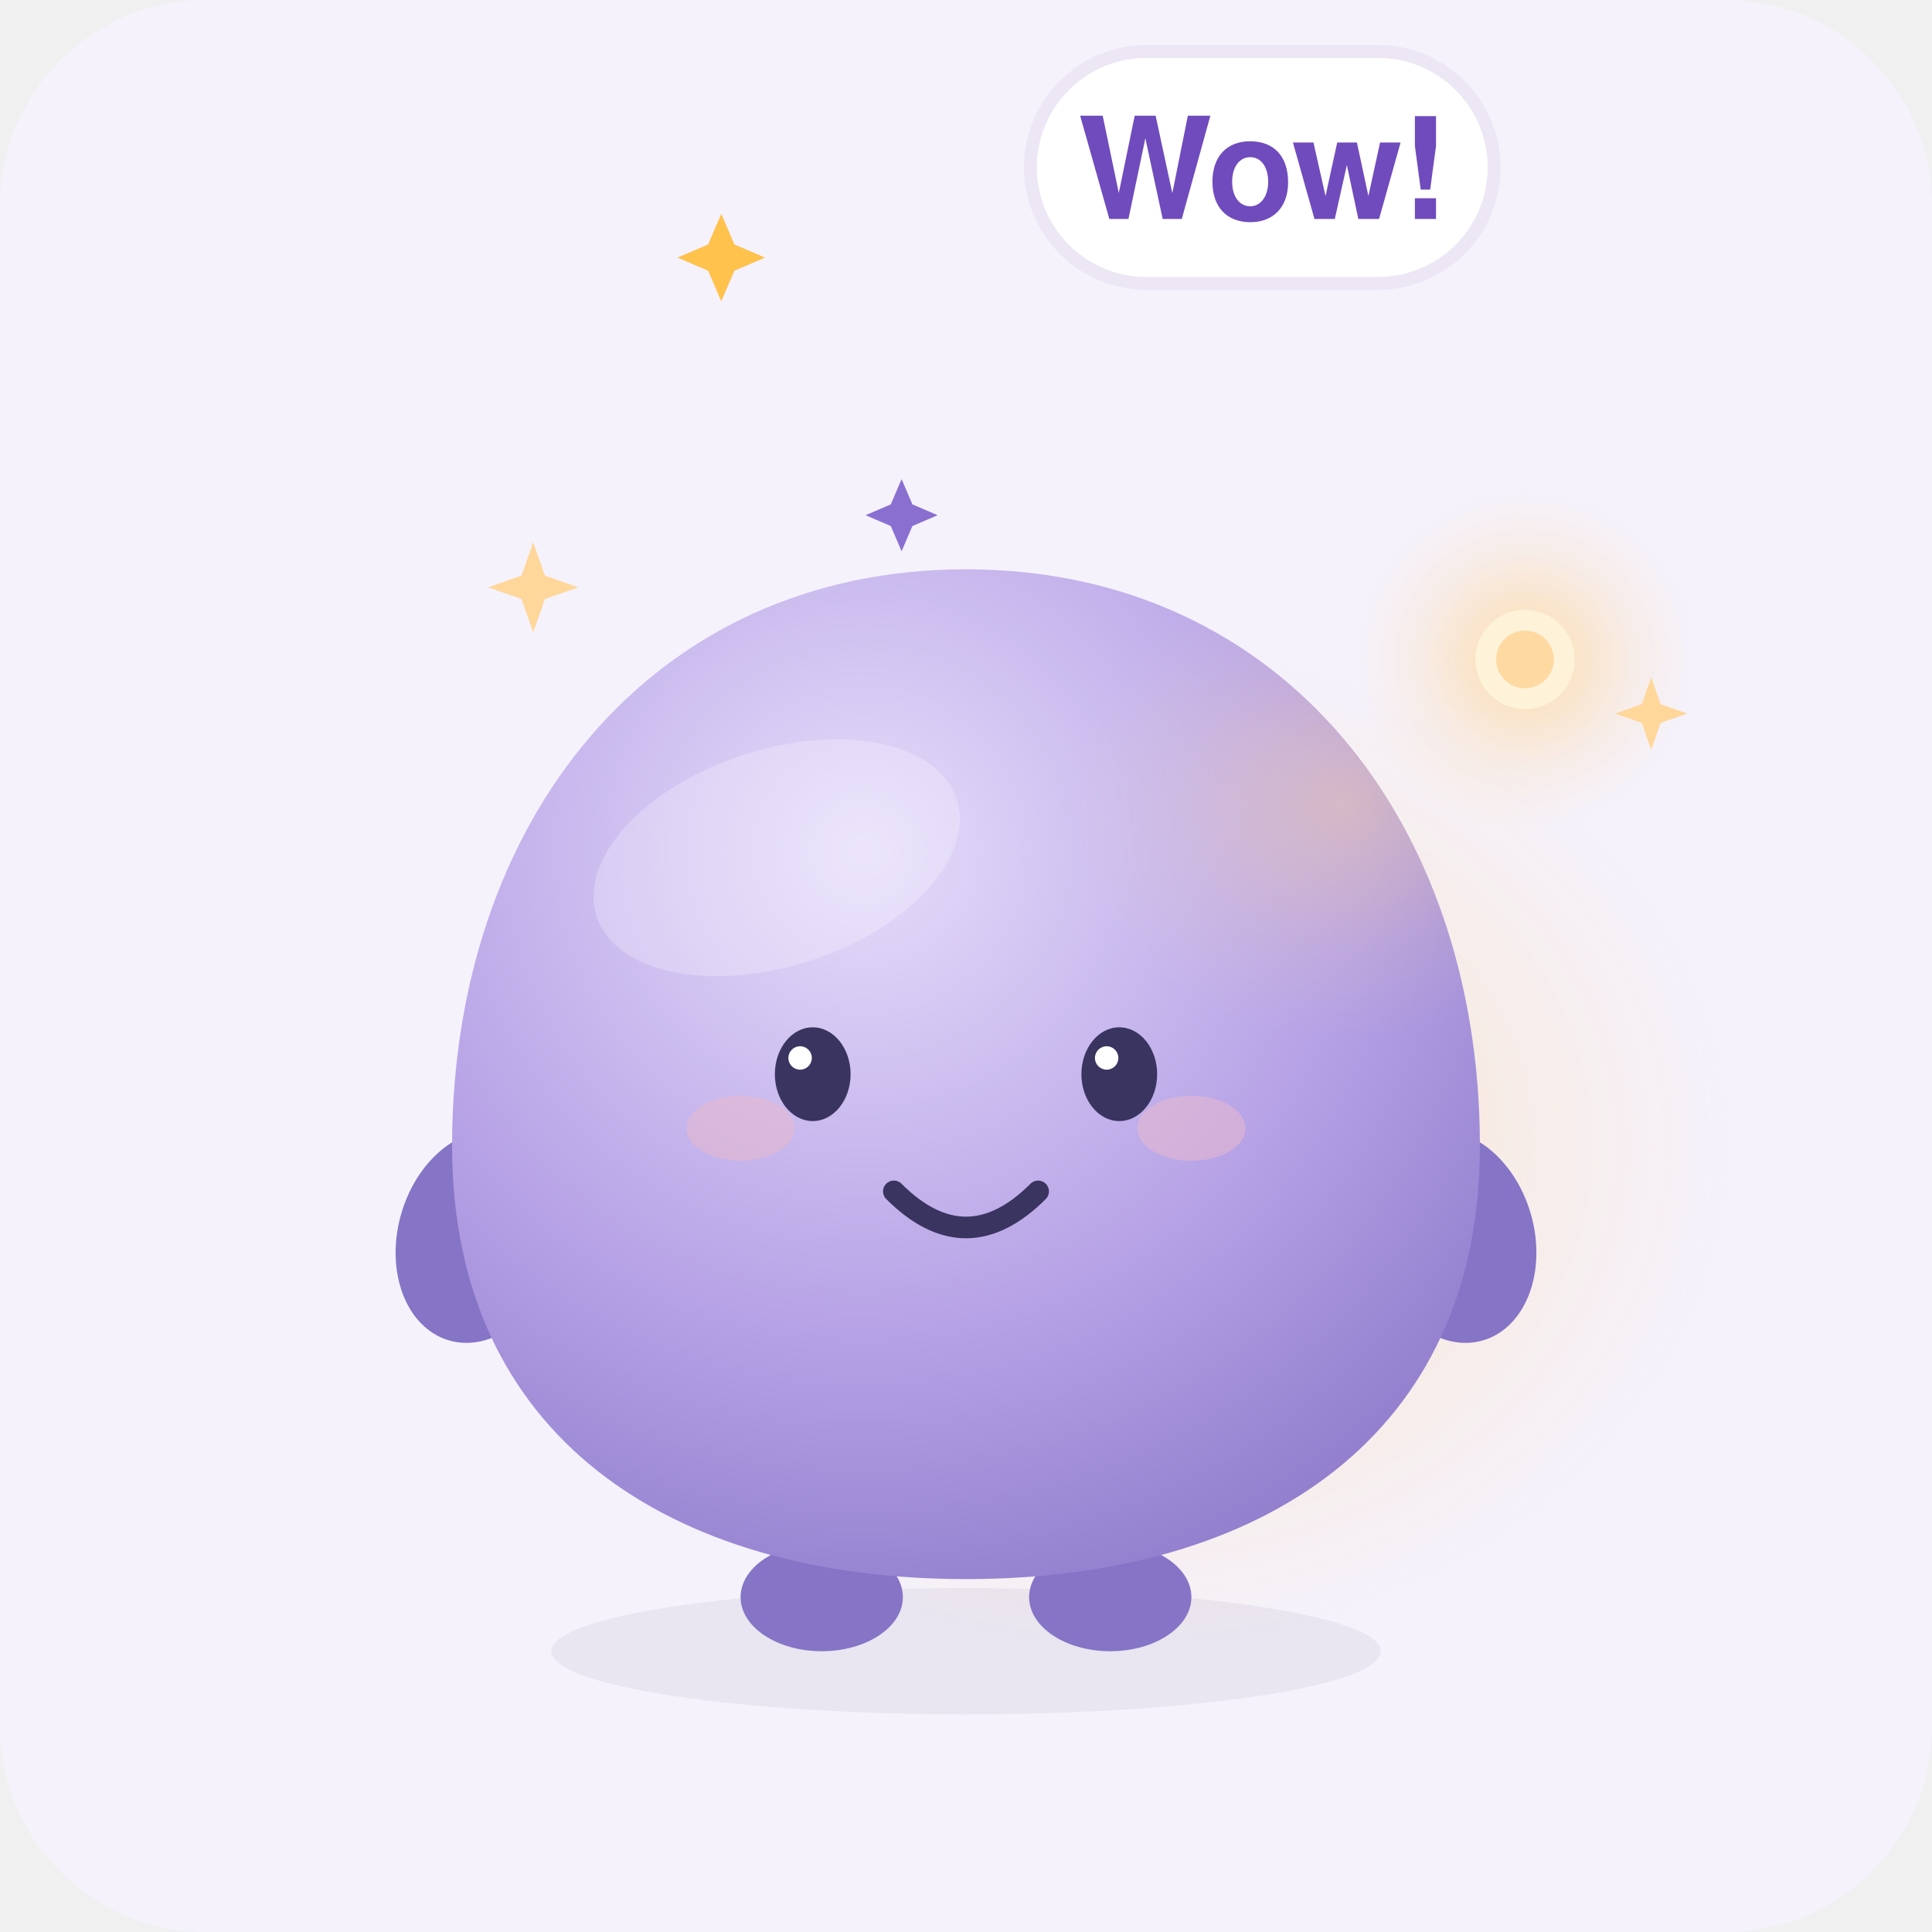
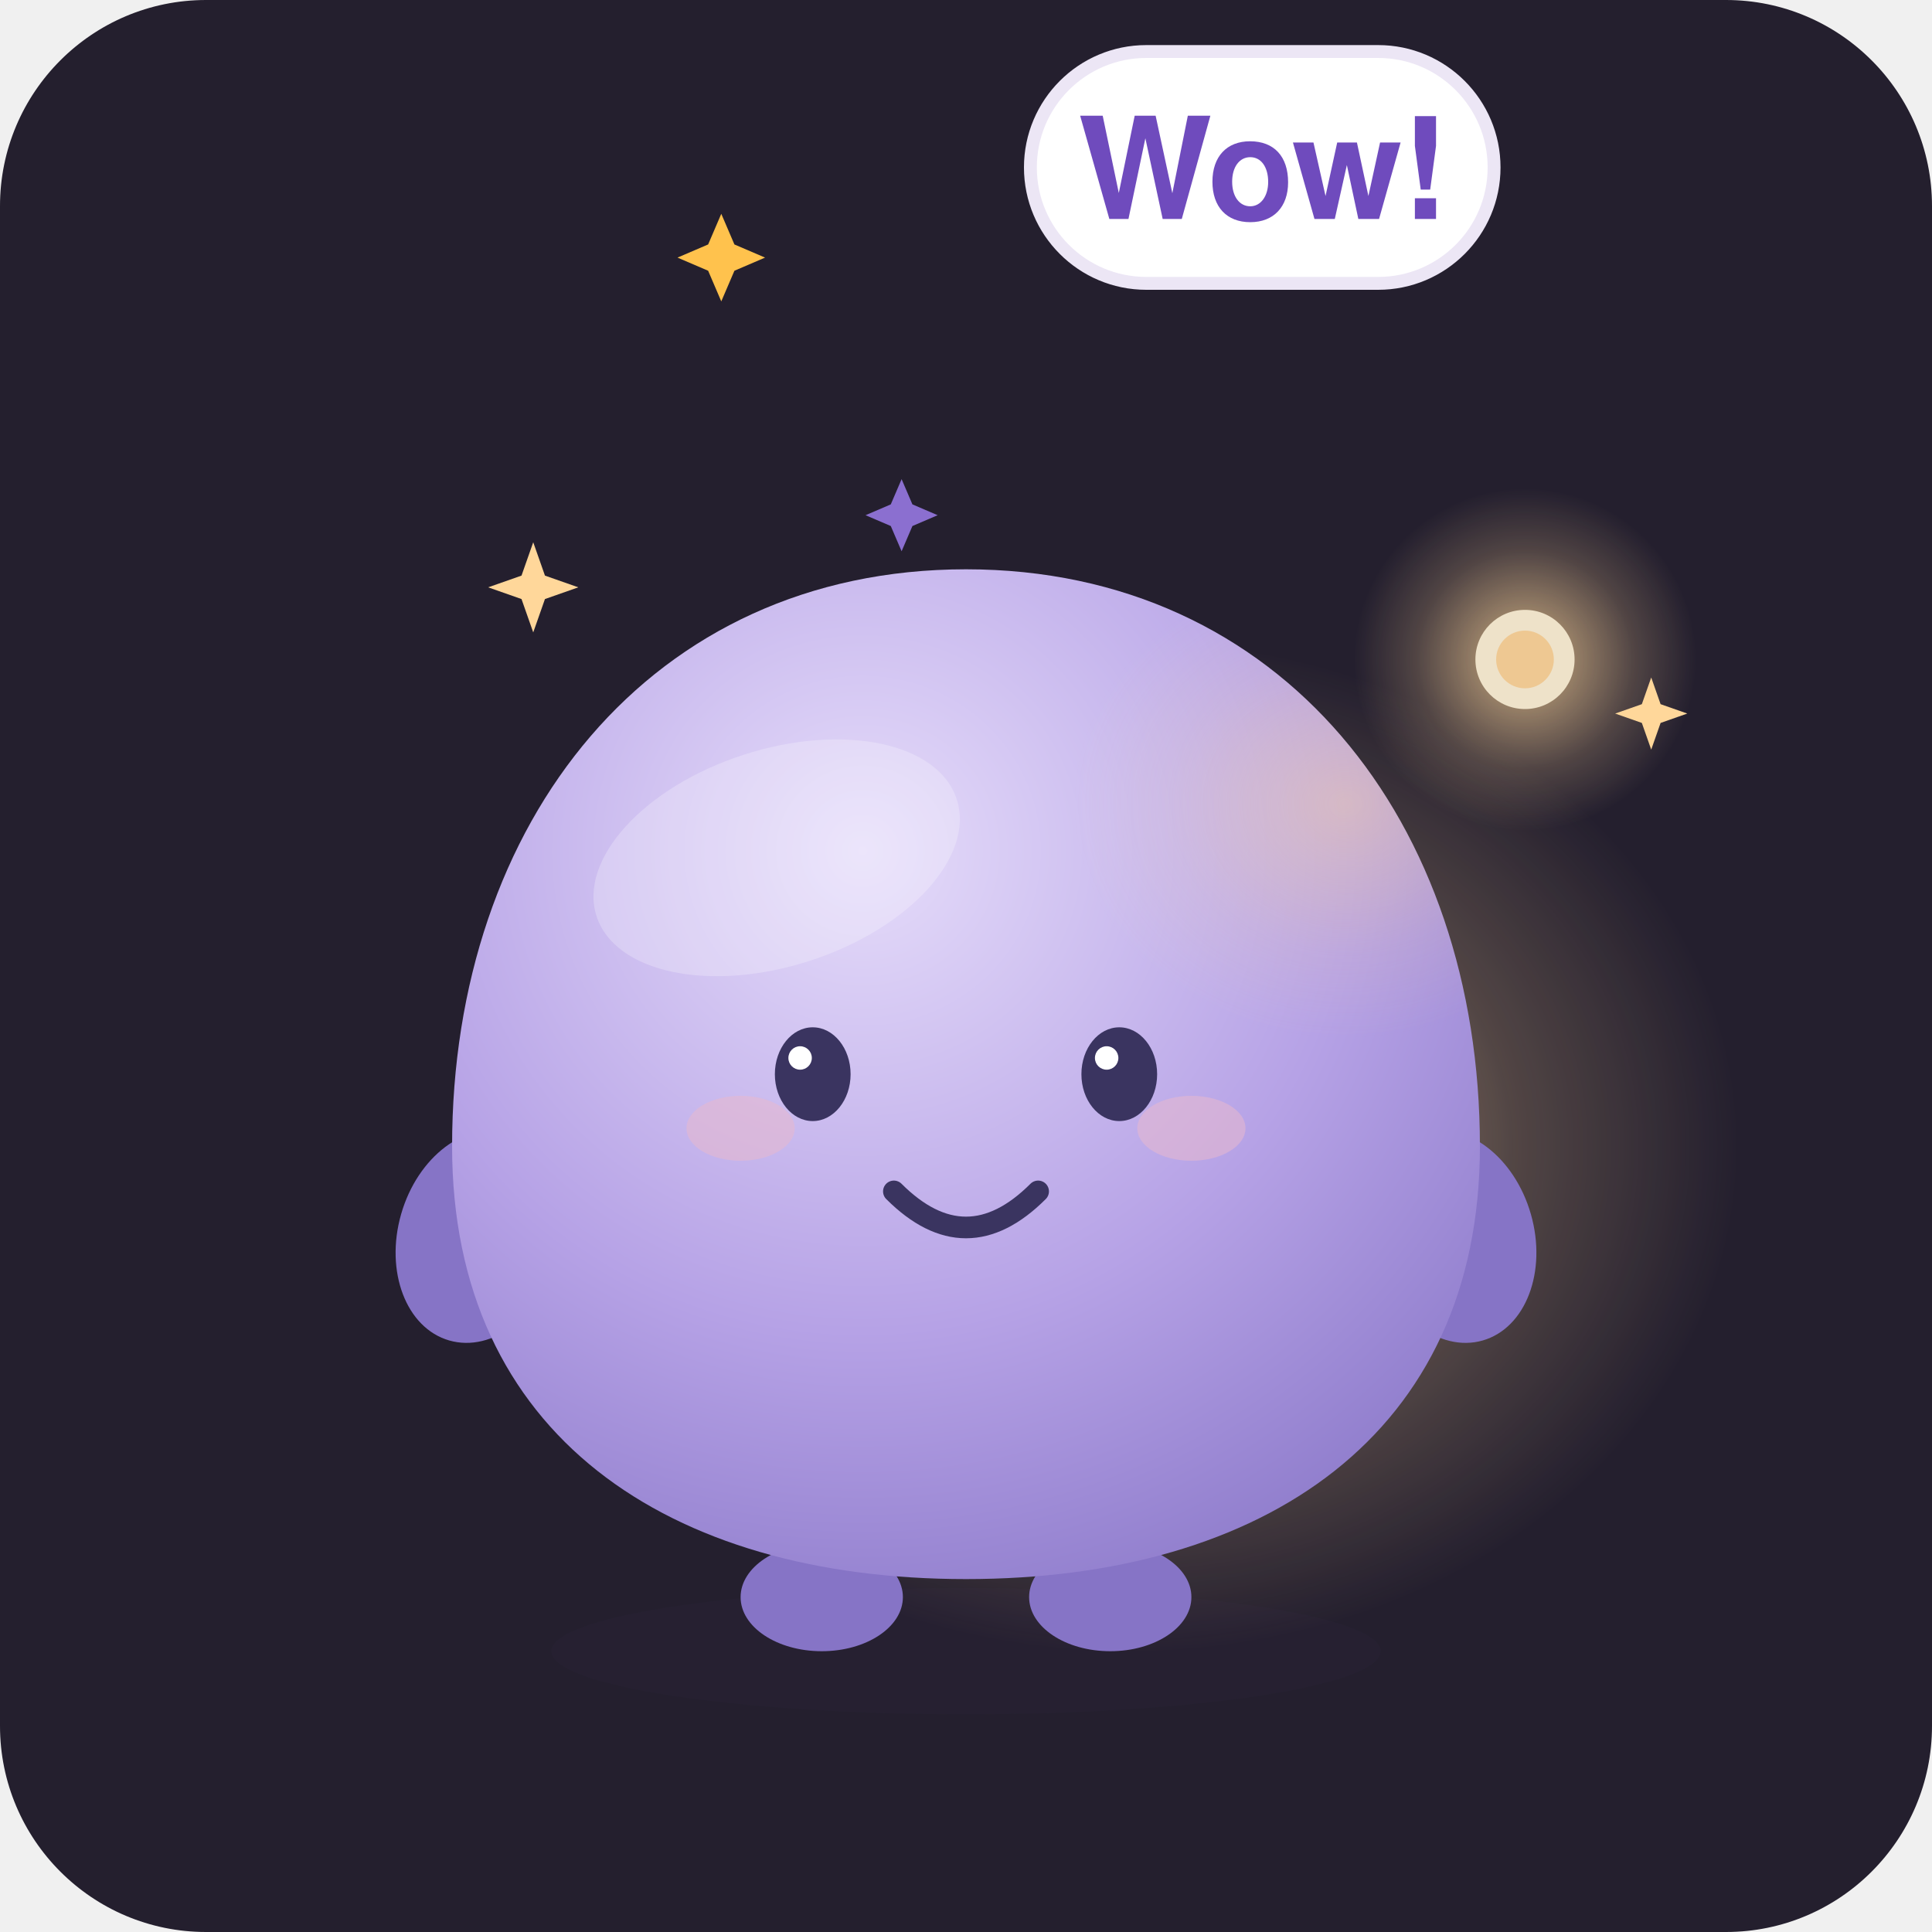
<svg xmlns="http://www.w3.org/2000/svg" viewBox="0 0 150 150">
  <style>
.body{transform-box:fill-box;transform-origin:50% 100%;animation:ebob 1.5s ease-in-out infinite}
@keyframes ebob{0%,100%{transform:translateY(0)}50%{transform:translateY(-2.6px)}}
.orb{transform-box:fill-box;transform-origin:center;animation:glo 1.6s ease-in-out infinite}
@keyframes glo{0%,100%{opacity:.74;transform:scale(.9)}50%{opacity:1;transform:scale(1.18)}}
.wow{transform-box:fill-box;transform-origin:center;animation:wow 2.4s ease-in-out infinite}@keyframes wow{0%,12%{opacity:0;transform:scale(.5)}25%{opacity:1;transform:scale(1.08)}40%{transform:scale(1)}80%{opacity:1}100%{opacity:0;transform:scale(.7)}}.tw{transform-box:fill-box;transform-origin:center}.t1{animation:tw 1.6s ease-in-out infinite}.t2{animation:tw 1.6s ease-in-out .8s infinite}@keyframes tw{0%,100%{opacity:.3;transform:scale(.7)}50%{opacity:1;transform:scale(1.2)}}
@media(prefers-reduced-motion:reduce){*{animation:none!important}}
</style>
-   <rect width="150" height="150" rx="16" fill="#F5F2FC" />
+   <rect width="150" height="150" rx="16" fill="#241F2E" />
  <g transform="translate(5,5)">
    <path opacity="0.07" d="M70 128.1C87.784 128.1 102.2 125.906 102.2 123.2C102.2 120.494 87.784 118.3 70 118.3C52.217 118.3 37.8 120.494 37.8 123.2C37.8 125.906 52.217 128.1 70 128.1Z" fill="#3A3460" />
    <g class="body" fill="none">
      <g opacity="0.92">
        <path d="M82.6 123.2C108.889 123.2 130.2 105.649 130.2 84C130.2 62.35 108.889 44.8 82.6 44.8C56.311 44.8 35 62.35 35 84C35 105.649 56.311 123.2 82.6 123.2Z" fill="url(#paint0_radial_1298_278)" />
      </g>
      <path d="M58.8 123.2C62.279 123.2 65.1 121.32 65.1 119C65.1 116.68 62.279 114.8 58.8 114.8C55.321 114.8 52.5 116.68 52.5 119C52.5 121.32 55.321 123.2 58.8 123.2Z" fill="#8674C6" />
      <path d="M81.2 123.2C84.679 123.2 87.5 121.32 87.5 119C87.5 116.68 84.679 114.8 81.2 114.8C77.721 114.8 74.9 116.68 74.9 119C74.9 121.32 77.721 123.2 81.2 123.2Z" fill="#8674C6" />
      <path d="M29.884 99.075C33.229 100.034 36.977 97.196 38.256 92.737C39.535 88.277 37.86 83.884 34.515 82.925C31.171 81.966 27.423 84.804 26.144 89.263C24.865 93.723 26.54 98.115 29.884 99.075Z" fill="#8674C6" />
      <path d="M110.115 99.075C113.46 98.115 115.135 93.723 113.856 89.263C112.577 84.804 108.829 81.966 105.485 82.925C102.14 83.884 100.465 88.277 101.744 92.737C103.023 97.196 106.771 100.034 110.115 99.075Z" fill="#8674C6" />
      <path d="M70 39.2C94.5 39.2 109.9 58.8 109.9 84C109.9 106.4 93.1 117.6 70 117.6C46.9 117.6 30.1 106.4 30.1 84C30.1 58.8 45.5 39.2 70 39.2Z" fill="url(#paint1_radial_1298_278)" />
      <mask id="mask0_1298_278" style="mask-type:luminance" maskUnits="userSpaceOnUse" x="30" y="39" width="80" height="79">
        <path d="M70 39.2C94.5 39.2 109.9 58.8 109.9 84C109.9 106.4 93.1 117.6 70 117.6C46.9 117.6 30.1 106.4 30.1 84C30.1 58.8 45.5 39.2 70 39.2Z" fill="white" />
      </mask>
      <g mask="url(#mask0_1298_278)">
        <path opacity="0.24" d="M57.896 69.589C65.617 67.08 70.714 61.469 69.28 57.057C67.847 52.645 60.425 51.102 52.704 53.611C44.983 56.12 39.886 61.73 41.319 66.142C42.753 70.555 50.174 72.097 57.896 69.589Z" fill="white" />
        <path opacity="0.506" d="M99.4 75.6C110.998 75.6 120.4 67.451 120.4 57.4C120.4 47.348 110.998 39.2 99.4 39.2C87.802 39.2 78.4 47.348 78.4 57.4C78.4 67.451 87.802 75.6 99.4 75.6Z" fill="url(#paint2_radial_1298_278)" />
      </g>
      <path opacity="0.55" d="M52.5 85.12C54.819 85.12 56.7 83.992 56.7 82.6C56.7 81.208 54.819 80.08 52.5 80.08C50.18 80.08 48.3 81.208 48.3 82.6C48.3 83.992 50.18 85.12 52.5 85.12Z" fill="#E7B8CE" />
      <path opacity="0.55" d="M87.5 85.12C89.819 85.12 91.7 83.992 91.7 82.6C91.7 81.208 89.819 80.08 87.5 80.08C85.18 80.08 83.3 81.208 83.3 82.6C83.3 83.992 85.18 85.12 87.5 85.12Z" fill="#E7B8CE" />
      <path d="M58.1 82.04C59.723 82.04 61.04 80.41 61.04 78.4C61.04 76.39 59.723 74.76 58.1 74.76C56.476 74.76 55.16 76.39 55.16 78.4C55.16 80.41 56.476 82.04 58.1 82.04Z" fill="#3A3460" />
      <path d="M57.12 78.05C57.622 78.05 58.03 77.643 58.03 77.14C58.03 76.638 57.622 76.23 57.12 76.23C56.617 76.23 56.21 76.638 56.21 77.14C56.21 77.643 56.617 78.05 57.12 78.05Z" fill="white" />
      <path d="M81.9 82.04C83.523 82.04 84.84 80.41 84.84 78.4C84.84 76.39 83.523 74.76 81.9 74.76C80.276 74.76 78.96 76.39 78.96 78.4C78.96 80.41 80.276 82.04 81.9 82.04Z" fill="#3A3460" />
      <path d="M80.92 78.05C81.422 78.05 81.83 77.643 81.83 77.14C81.83 76.638 81.422 76.23 80.92 76.23C80.417 76.23 80.01 76.638 80.01 77.14C80.01 77.643 80.417 78.05 80.92 78.05Z" fill="white" />
      <path d="M64.4 87.5C68.133 91.233 71.867 91.233 75.6 87.5" stroke="#3A3460" stroke-width="1.68" stroke-linecap="round" />
      <g opacity="0.92">
        <g class="orb">
          <path d="M113.4 59.5C120.745 59.5 126.7 53.545 126.7 46.2C126.7 38.855 120.745 32.9 113.4 32.9C106.055 32.9 100.1 38.855 100.1 46.2C100.1 53.545 106.055 59.5 113.4 59.5Z" fill="url(#paint3_radial_1298_278)" />
          <path d="M113.4 50.05C115.526 50.05 117.25 48.326 117.25 46.2C117.25 44.074 115.526 42.35 113.4 42.35C111.274 42.35 109.55 44.074 109.55 46.2C109.55 48.326 111.274 50.05 113.4 50.05Z" fill="#FFF3D6" />
          <path d="M113.4 48.44C114.637 48.44 115.64 47.437 115.64 46.2C115.64 44.963 114.637 43.96 113.4 43.96C112.163 43.96 111.16 44.963 111.16 46.2C111.16 47.437 112.163 48.44 113.4 48.44Z" fill="#FFD79A" />
        </g>
      </g>
      <path d="M36.4 37.1L37.31 39.69L39.9 40.6L37.31 41.51L36.4 44.1L35.49 41.51L32.9 40.6L35.49 39.69L36.4 37.1Z" fill="#FFD79A" />
      <path d="M123.2 47.6L123.928 49.672L126 50.4L123.928 51.128L123.2 53.2L122.472 51.128L120.4 50.4L122.472 49.672L123.2 47.6Z" fill="#FFD79A" />
      <defs>
        <radialGradient id="paint0_radial_1298_278" cx="0" cy="0" r="1" gradientUnits="userSpaceOnUse" gradientTransform="translate(82.6 83.9999) scale(47.6 39.2)">
          <stop stop-color="#FFD79A" stop-opacity="0.85" />
          <stop offset="0.64" stop-color="#FFD79A" stop-opacity="0.22" />
          <stop offset="1" stop-color="#FFD79A" stop-opacity="0" />
        </radialGradient>
        <radialGradient id="paint1_radial_1298_278" cx="0" cy="0" r="1" gradientUnits="userSpaceOnUse" gradientTransform="translate(62.0199 61.152) scale(68.628 67.424)">
          <stop stop-color="#E6DDFA" />
          <stop offset="0.55" stop-color="#B6A2E6" />
          <stop offset="1" stop-color="#8674C6" />
        </radialGradient>
        <radialGradient id="paint2_radial_1298_278" cx="0" cy="0" r="1" gradientUnits="userSpaceOnUse" gradientTransform="translate(99.3999 57.3997) scale(21 18.2)">
          <stop stop-color="#FFD79A" stop-opacity="0.85" />
          <stop offset="0.64" stop-color="#FFD79A" stop-opacity="0.22" />
          <stop offset="1" stop-color="#FFD79A" stop-opacity="0" />
        </radialGradient>
        <radialGradient id="paint3_radial_1298_278" cx="0" cy="0" r="1" gradientUnits="userSpaceOnUse" gradientTransform="translate(113.4 46.1999) scale(13.3)">
          <stop stop-color="#FFD79A" stop-opacity="0.85" />
          <stop offset="0.64" stop-color="#FFD79A" stop-opacity="0.22" />
          <stop offset="1" stop-color="#FFD79A" stop-opacity="0" />
        </radialGradient>
      </defs>
    </g>
  </g>
  <g>
    <g class="wow">
      <rect x="80" y="4" width="36" height="18" rx="9" fill="#fff" stroke="#ECE6F5" />
      <text class="" x="98" y="17" font-family="-apple-system,Helvetica,Arial,sans-serif" font-weight="800" font-size="11" fill="#6F4BBD" text-anchor="middle">Wow!</text>
    </g>
    <path class="tw t1" d="M56,16.6 L57.02,18.98 L59.4,20 L57.02,21.02 L56,23.4 L54.98,21.02 L52.6,20 L54.98,18.98 Z" fill="#FFC24D" />
    <path class="tw t2" d="M70,37.2 L70.84,39.16 L72.8,40 L70.84,40.84 L70,42.8 L69.16,40.84 L67.2,40 L69.16,39.16 Z" fill="#8B6FD0" />
  </g>
</svg>
